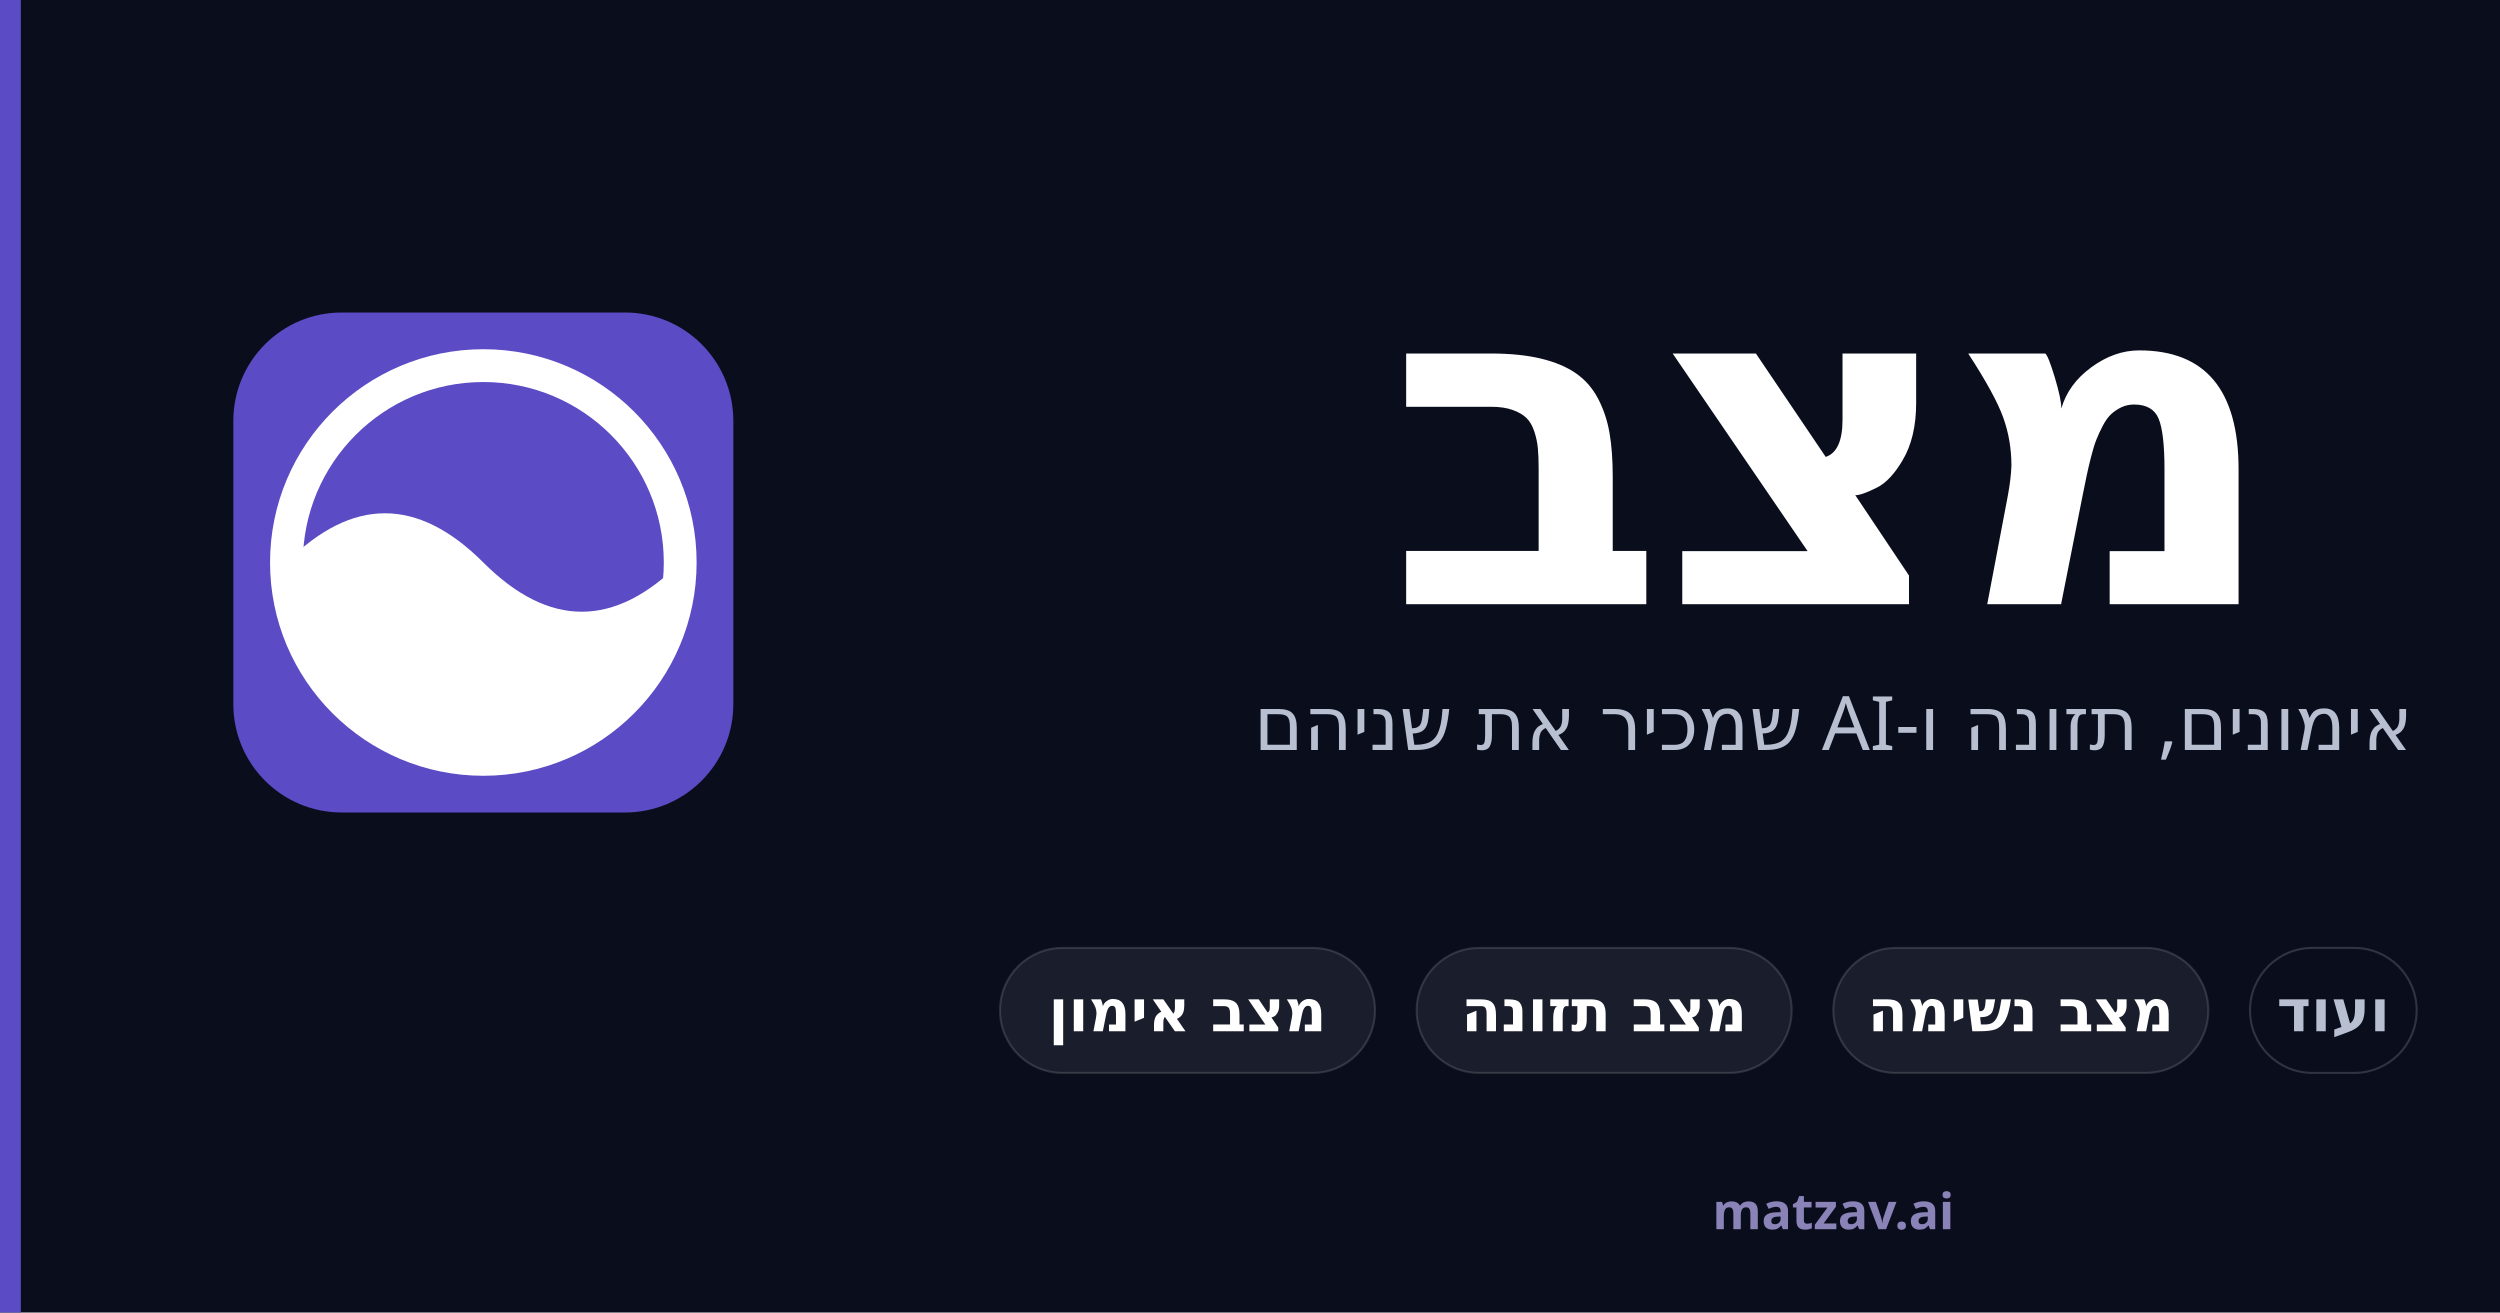
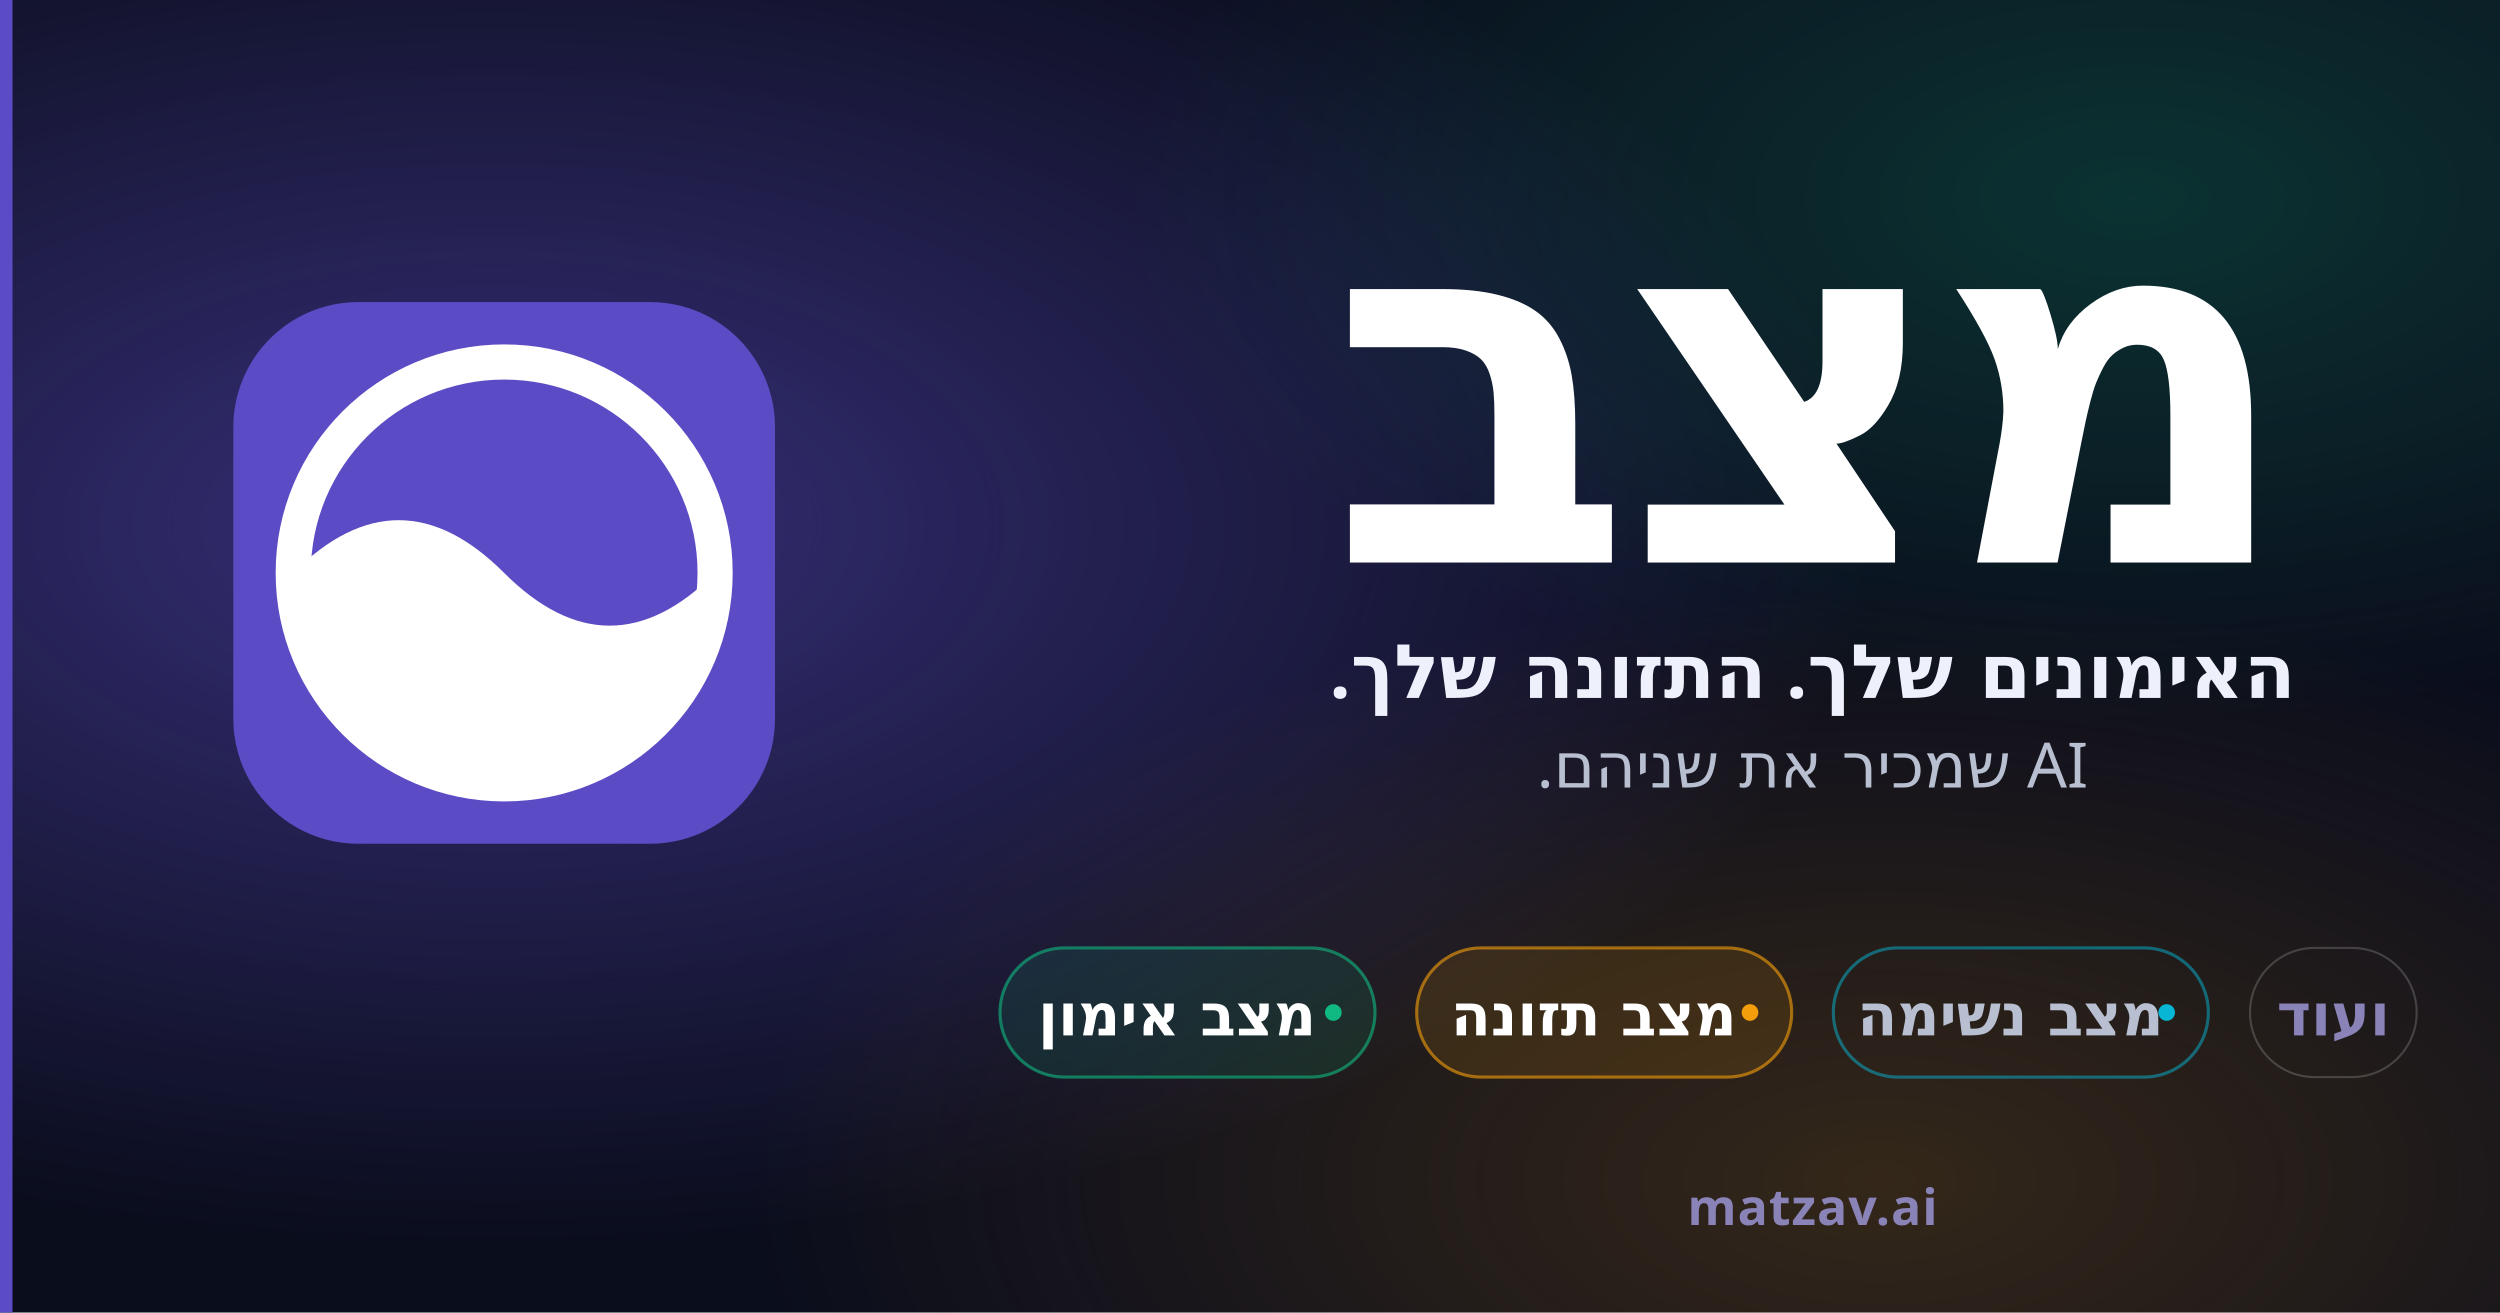
<svg xmlns="http://www.w3.org/2000/svg" viewBox="0 0 1200 630" width="1200" height="630">
  <rect width="1200" height="630" fill="#0a0d1c" />
-   <rect x="0" y="0" width="10" height="630" fill="#5b4bc4" />
-   <rect x="112" y="150" width="240" height="240" rx="52" fill="#5b4bc4" />
-   <g transform="translate(120,158) scale(3.5)" fill="#ffffff" stroke="#ffffff">
+   <defs>
+     <radialGradient id="glowBrand" cx="0.2" cy="0.4" r="0.55">
+       <stop offset="0" stop-color="#5b4bc4" stop-opacity="0.55" />
+       <stop offset="1" stop-color="#5b4bc4" stop-opacity="0" />
+     </radialGradient>
+     <radialGradient id="glowTrain" cx="0.85" cy="0.15" r="0.4">
+       <stop offset="0" stop-color="#10b981" stop-opacity="0.22" />
+       <stop offset="1" stop-color="#10b981" stop-opacity="0" />
+     </radialGradient>
+     <radialGradient id="glowFood" cx="0.75" cy="0.9" r="0.45">
+       <stop offset="0" stop-color="#f59e0b" stop-opacity="0.18" />
+       <stop offset="1" stop-color="#f59e0b" stop-opacity="0" />
+     </radialGradient>
+   </defs>
+   <rect width="1200" height="630" fill="url(#glowBrand)" />
+   <rect width="1200" height="630" fill="url(#glowTrain)" />
+   <rect width="1200" height="630" fill="url(#glowFood)" />
+   <rect x="0" y="0" width="6" height="630" fill="#5b4bc4" />
+   <rect x="112" y="145" width="260" height="260" rx="60" fill="#5b4bc4" />
+   <g transform="translate(122,155) scale(3.75)" fill="#ffffff" stroke="#ffffff">
    <circle cx="32" cy="32" r="27" fill="none" stroke-width="4.5" />
    <path d="M5 32 C14 23 23 23 32 32 C41 41 50 41 59 32 A27 27 0 0 1 5 32 Z" stroke="none" />
  </g>
-   <text x="880" y="290" fill="#ffffff" font-family="'Heebo','Arial Hebrew','Segoe UI',sans-serif" font-weight="900" font-size="220" text-anchor="middle" letter-spacing="-4">מצב</text>
-   <text x="880" y="360" direction="rtl" fill="#b7bfd0" font-family="'Heebo','Arial Hebrew','Segoe UI',sans-serif" font-weight="500" font-size="36" text-anchor="middle">אימונים, תזונה ו-AI שמכיר את שניהם</text>
+   <text x="870" y="270" fill="#ffffff" font-family="'Heebo','Arial Hebrew','Segoe UI',sans-serif" font-weight="900" font-size="240" text-anchor="middle" letter-spacing="-6">מצב</text>
+   <text x="870" y="335" direction="rtl" fill="#eef1fb" font-family="'Heebo','Arial Hebrew','Segoe UI',sans-serif" font-weight="700" font-size="36" text-anchor="middle">האימונים שלך. התזונה שלך.</text>
+   <text x="870" y="378" direction="rtl" fill="#b7bfd0" font-family="'Heebo','Arial Hebrew','Segoe UI',sans-serif" font-weight="500" font-size="30" text-anchor="middle">AI שמכיר את שניהם.</text>
  <g font-family="'Heebo','Arial Hebrew','Segoe UI',sans-serif" font-weight="700" font-size="28">
-     <rect x="480" y="455" width="180" height="60" rx="30" fill="#ffffff" fill-opacity="0.07" stroke="#ffffff" stroke-opacity="0.14" stroke-width="1" />
-     <text x="570" y="495" fill="#ffffff" text-anchor="middle">מצב אימון</text>
-     <rect x="680" y="455" width="180" height="60" rx="30" fill="#ffffff" fill-opacity="0.07" stroke="#ffffff" stroke-opacity="0.14" stroke-width="1" />
-     <text x="770" y="495" fill="#ffffff" text-anchor="middle">מצב תזונה</text>
-     <rect x="880" y="455" width="180" height="60" rx="30" fill="#ffffff" fill-opacity="0.07" stroke="#ffffff" stroke-opacity="0.14" stroke-width="1" />
-     <text x="970" y="495" fill="#ffffff" text-anchor="middle">מצב נשימה</text>
-     <rect x="1080" y="455" width="80" height="60" rx="30" fill="none" stroke="#ffffff" stroke-opacity="0.16" stroke-width="1" />
-     <text x="1120" y="495" fill="#b7bfd0" text-anchor="middle">ועוד</text>
+     <rect x="480" y="455" width="180" height="62" rx="31" fill="#10b981" fill-opacity="0.12" stroke="#10b981" stroke-opacity="0.6" stroke-width="1.5" />
+     <circle cx="640" cy="486" r="4" fill="#10b981" />
+     <text x="565" y="497" fill="#ffffff" text-anchor="middle">מצב אימון</text>
+     <rect x="680" y="455" width="180" height="62" rx="31" fill="#f59e0b" fill-opacity="0.12" stroke="#f59e0b" stroke-opacity="0.6" stroke-width="1.5" />
+     <circle cx="840" cy="486" r="4" fill="#f59e0b" />
+     <text x="765" y="497" fill="#ffffff" text-anchor="middle">מצב תזונה</text>
+     <rect x="880" y="455" width="180" height="62" rx="31" fill="none" stroke="#06b6d4" stroke-opacity="0.5" stroke-width="1.5" />
+     <circle cx="1040" cy="486" r="4" fill="#06b6d4" />
+     <text x="965" y="497" fill="#b7bfd0" text-anchor="middle">מצב נשימה</text>
+     <rect x="1080" y="455" width="80" height="62" rx="31" fill="none" stroke="#ffffff" stroke-opacity="0.18" stroke-width="1" />
+     <text x="1120" y="497" fill="#8a83b8" text-anchor="middle">ועוד</text>
  </g>
-   <text x="880" y="590" fill="#8a83b8" font-family="'Heebo','Arial Hebrew','Segoe UI',sans-serif" font-weight="600" font-size="24" text-anchor="middle">matzav.ai</text>
+   <text x="870" y="588" fill="#8a83b8" font-family="'Heebo','Arial Hebrew','Segoe UI',sans-serif" font-weight="600" font-size="24" text-anchor="middle" letter-spacing="0.5">matzav.ai</text>
</svg>
